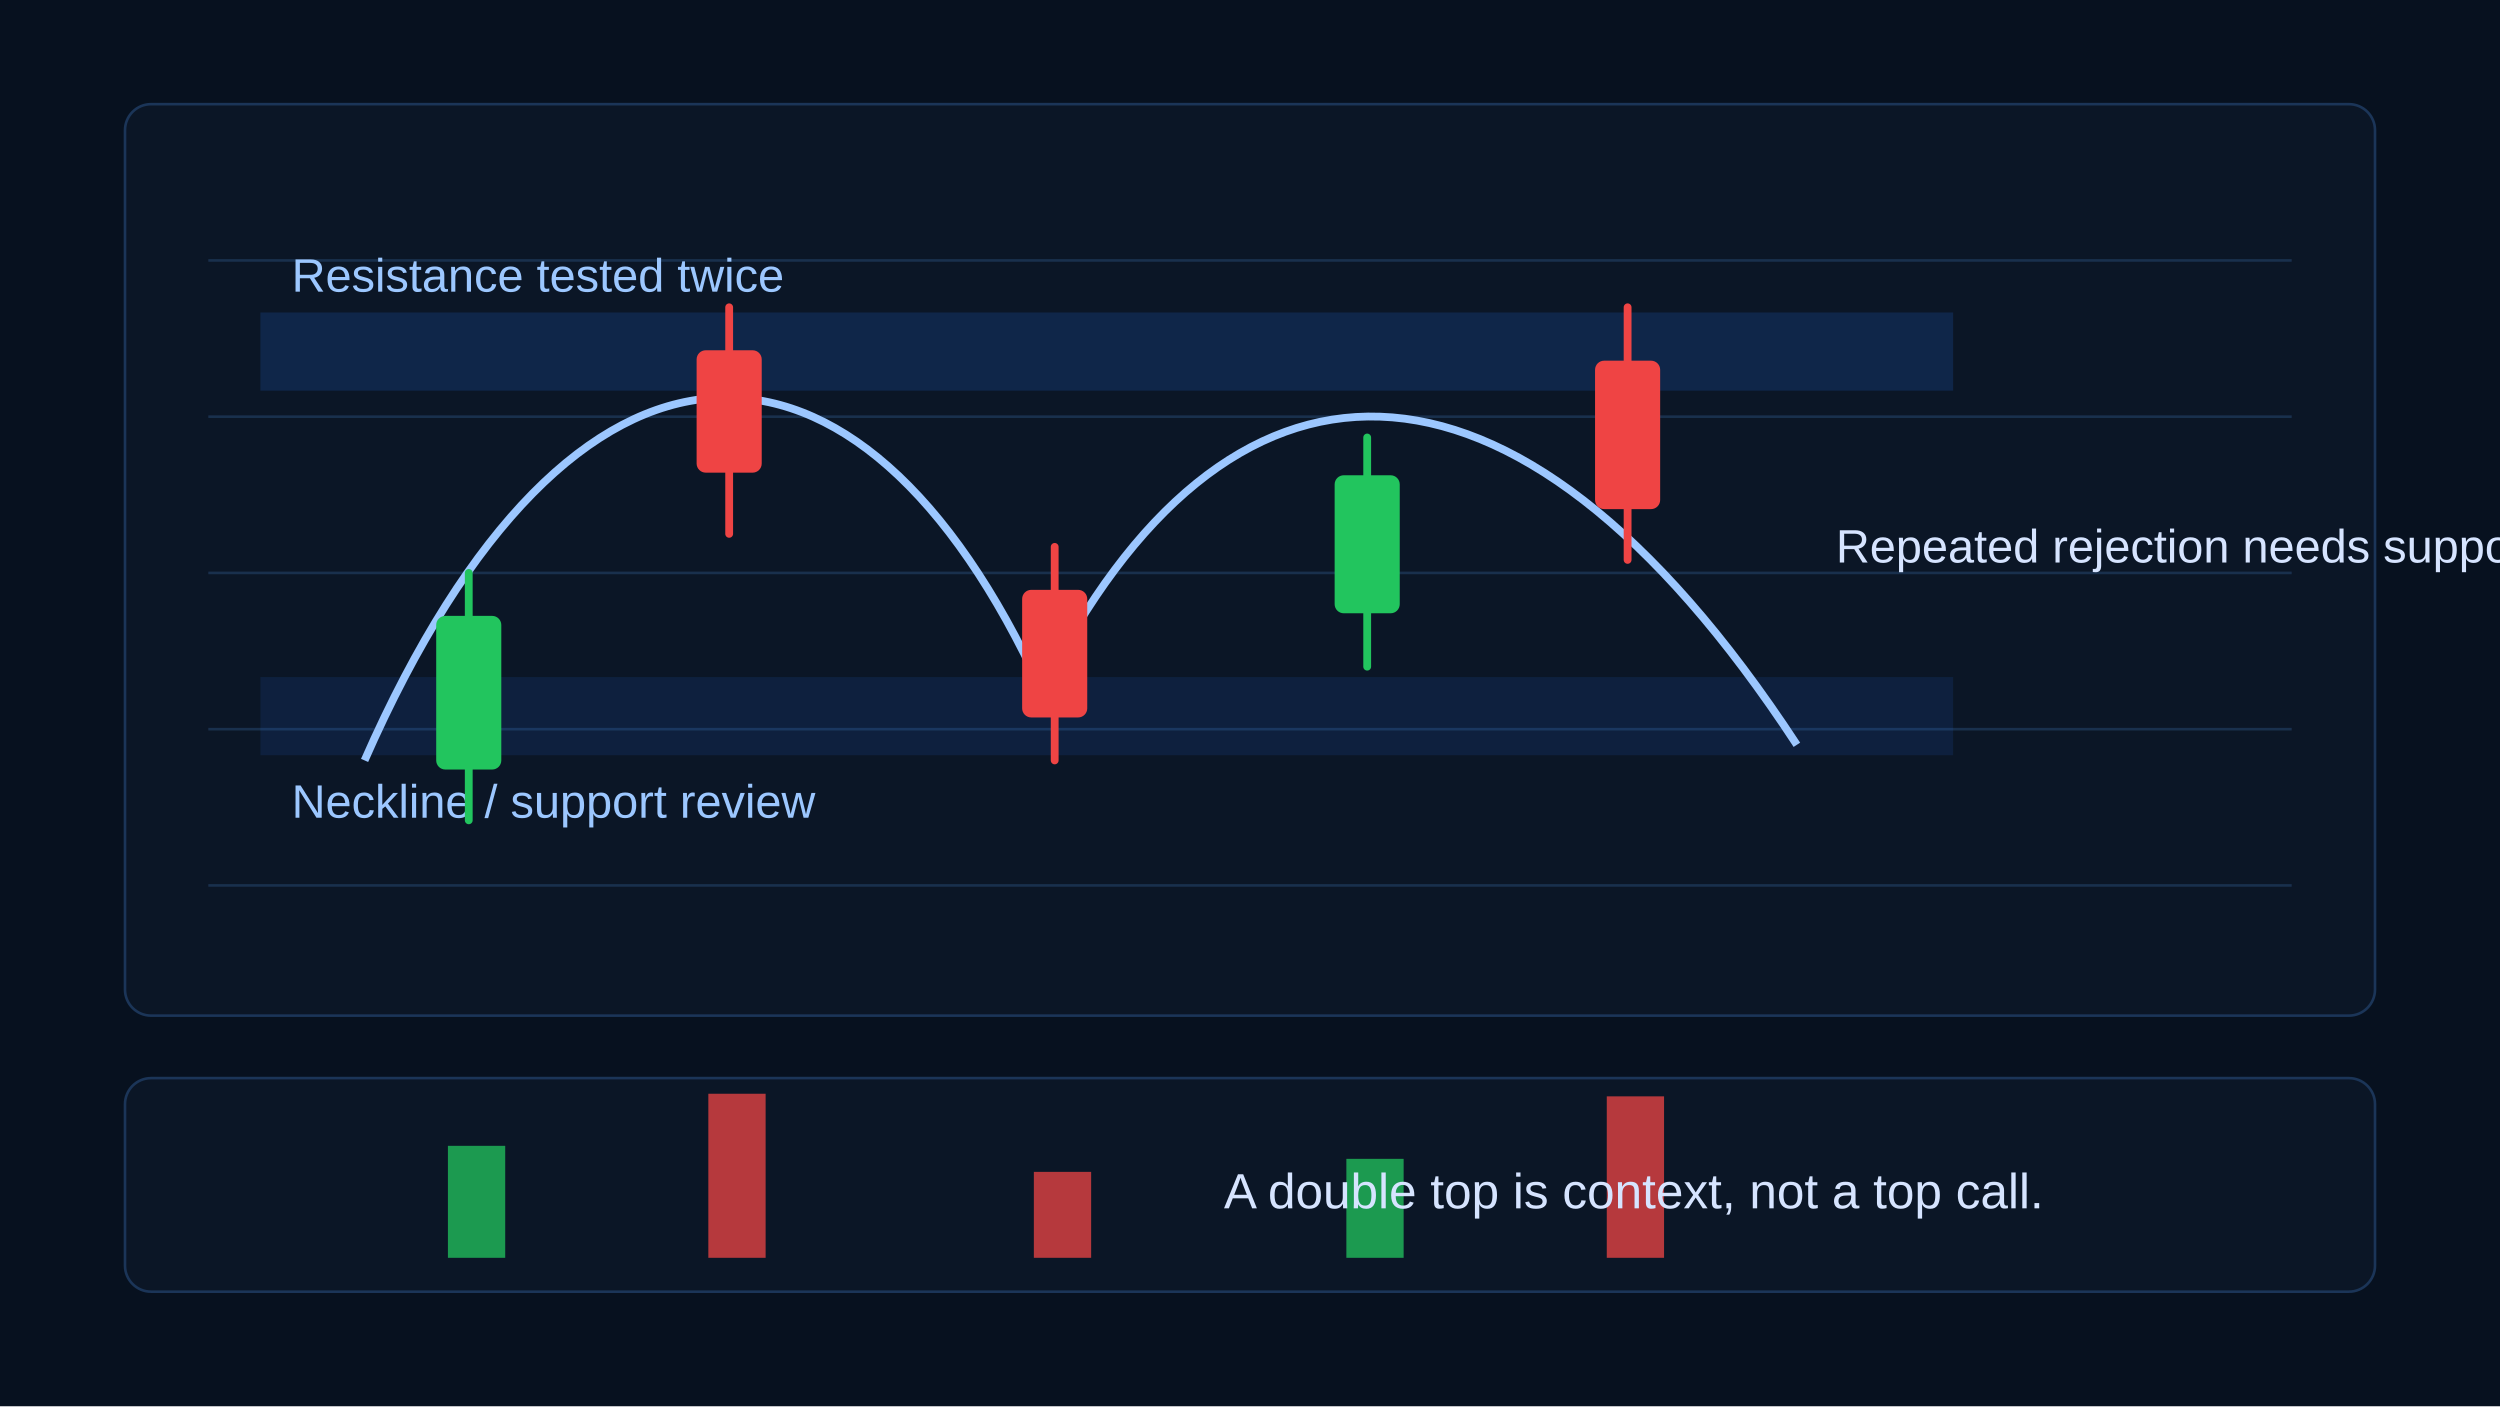
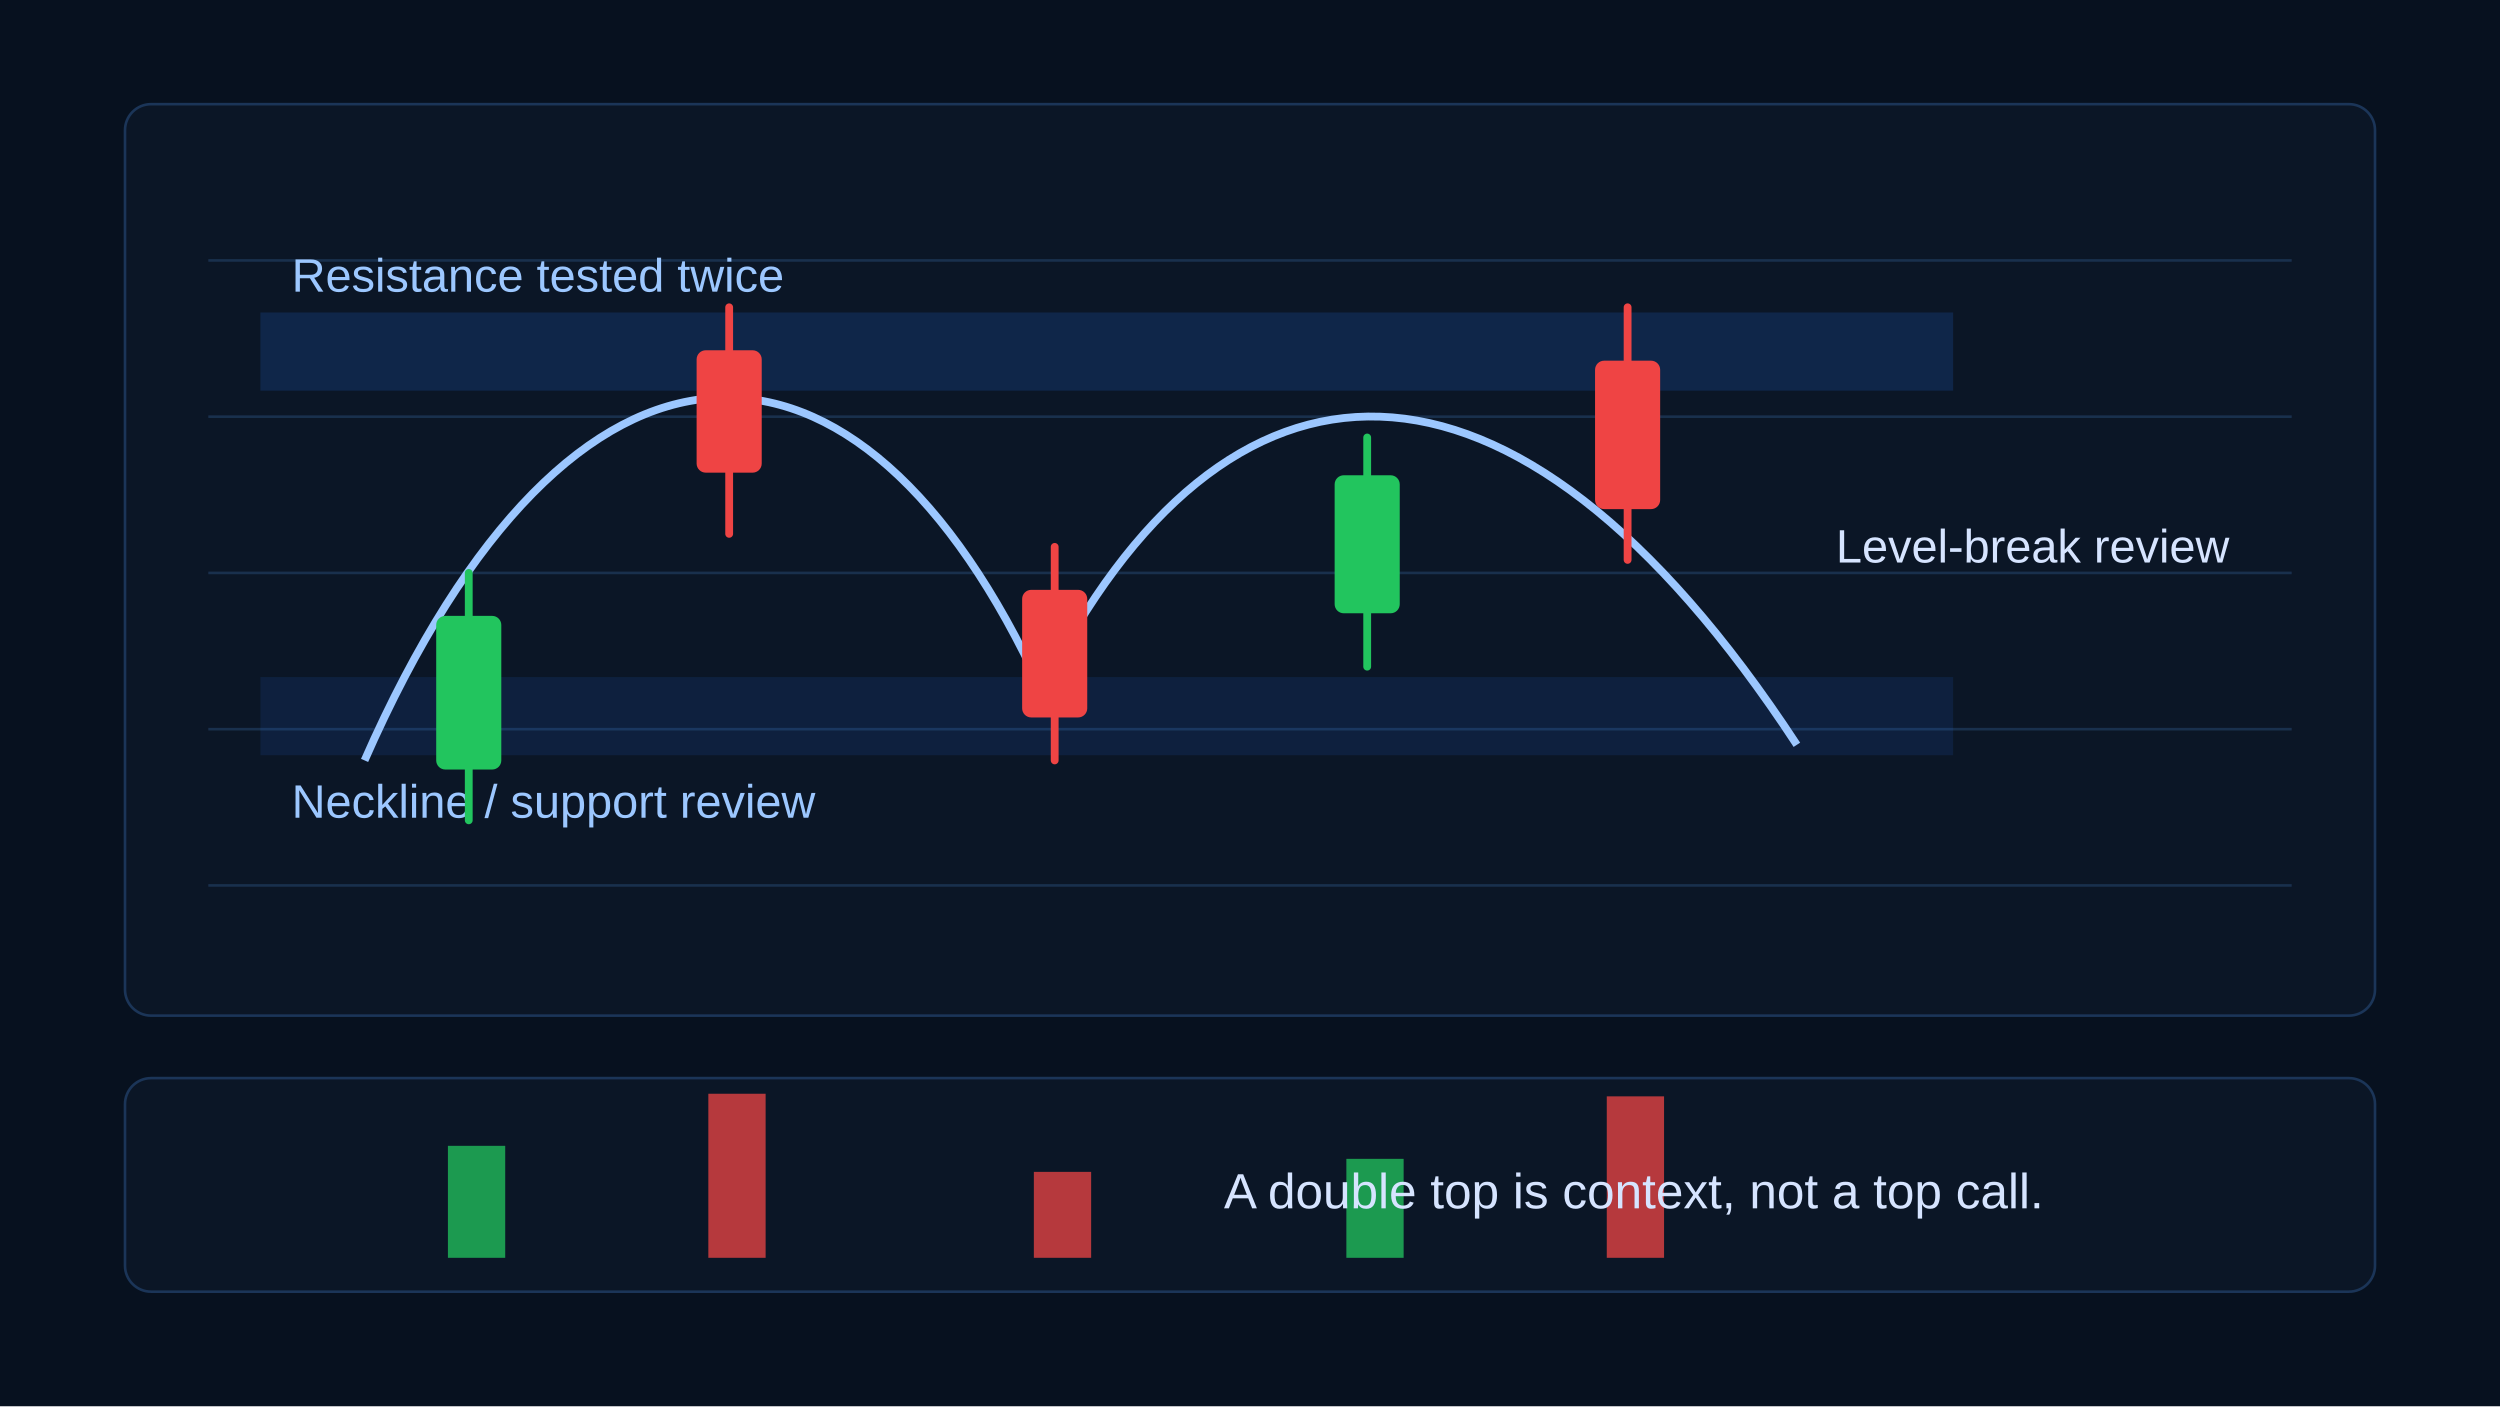
<svg xmlns="http://www.w3.org/2000/svg" width="960" height="540" viewBox="0 0 960 540" role="img" aria-labelledby="title desc">
  <rect width="960" height="540" fill="#07111f" />
  <rect x="48" y="40" width="864" height="350" rx="10" fill="#0b1626" stroke="#1b3558" />
  <g stroke="#19304d">
    <path d="M80 100H880M80 160H880M80 220H880M80 280H880M80 340H880" />
  </g>
  <rect x="100" y="120" width="650" height="30" fill="#1f6feb" opacity=".18" />
  <rect x="100" y="260" width="650" height="30" fill="#1f6feb" opacity=".12" />
  <text x="112" y="112" fill="#9cc7ff" font-family="Arial" font-size="18">Resistance tested twice</text>
  <text x="112" y="314" fill="#9cc7ff" font-family="Arial" font-size="18">Neckline / support review</text>
  <path d="M140 292C220 110 330 112 400 265C470 125 580 118 690 286" fill="none" stroke="#9cc7ff" stroke-width="3" />
  <g stroke-width="3" stroke-linecap="round">
    <g stroke="#22c55e" fill="#22c55e">
      <line x1="180" y1="220" x2="180" y2="315" />
      <rect x="169" y="238" width="22" height="56" rx="2" />
    </g>
    <g stroke="#ef4444" fill="#ef4444">
      <line x1="280" y1="118" x2="280" y2="205" />
      <rect x="269" y="136" width="22" height="44" rx="2" />
    </g>
    <g stroke="#ef4444" fill="#ef4444">
      <line x1="405" y1="210" x2="405" y2="292" />
      <rect x="394" y="228" width="22" height="46" rx="2" />
    </g>
    <g stroke="#22c55e" fill="#22c55e">
      <line x1="525" y1="168" x2="525" y2="256" />
      <rect x="514" y="184" width="22" height="50" rx="2" />
    </g>
    <g stroke="#ef4444" fill="#ef4444">
      <line x1="625" y1="118" x2="625" y2="215" />
      <rect x="614" y="140" width="22" height="54" rx="2" />
    </g>
  </g>
-   <text x="705" y="216" fill="#d6e4ff" font-family="Arial" font-size="18">Repeated rejection needs support break review</text>
+   <text x="705" y="216" fill="#d6e4ff" font-family="Arial" font-size="18">Level-break review</text>
  <rect x="48" y="414" width="864" height="82" rx="10" fill="#0b1626" stroke="#1b3558" />
  <g>
    <rect x="172" y="440" width="22" height="43" fill="#22c55e" opacity=".75" />
    <rect x="272" y="420" width="22" height="63" fill="#ef4444" opacity=".75" />
    <rect x="397" y="450" width="22" height="33" fill="#ef4444" opacity=".75" />
    <rect x="517" y="445" width="22" height="38" fill="#22c55e" opacity=".75" />
    <rect x="617" y="421" width="22" height="62" fill="#ef4444" opacity=".75" />
  </g>
  <text x="470" y="464" fill="#d6e4ff" font-family="Arial" font-size="19">A double top is context, not a top call.</text>
</svg>
